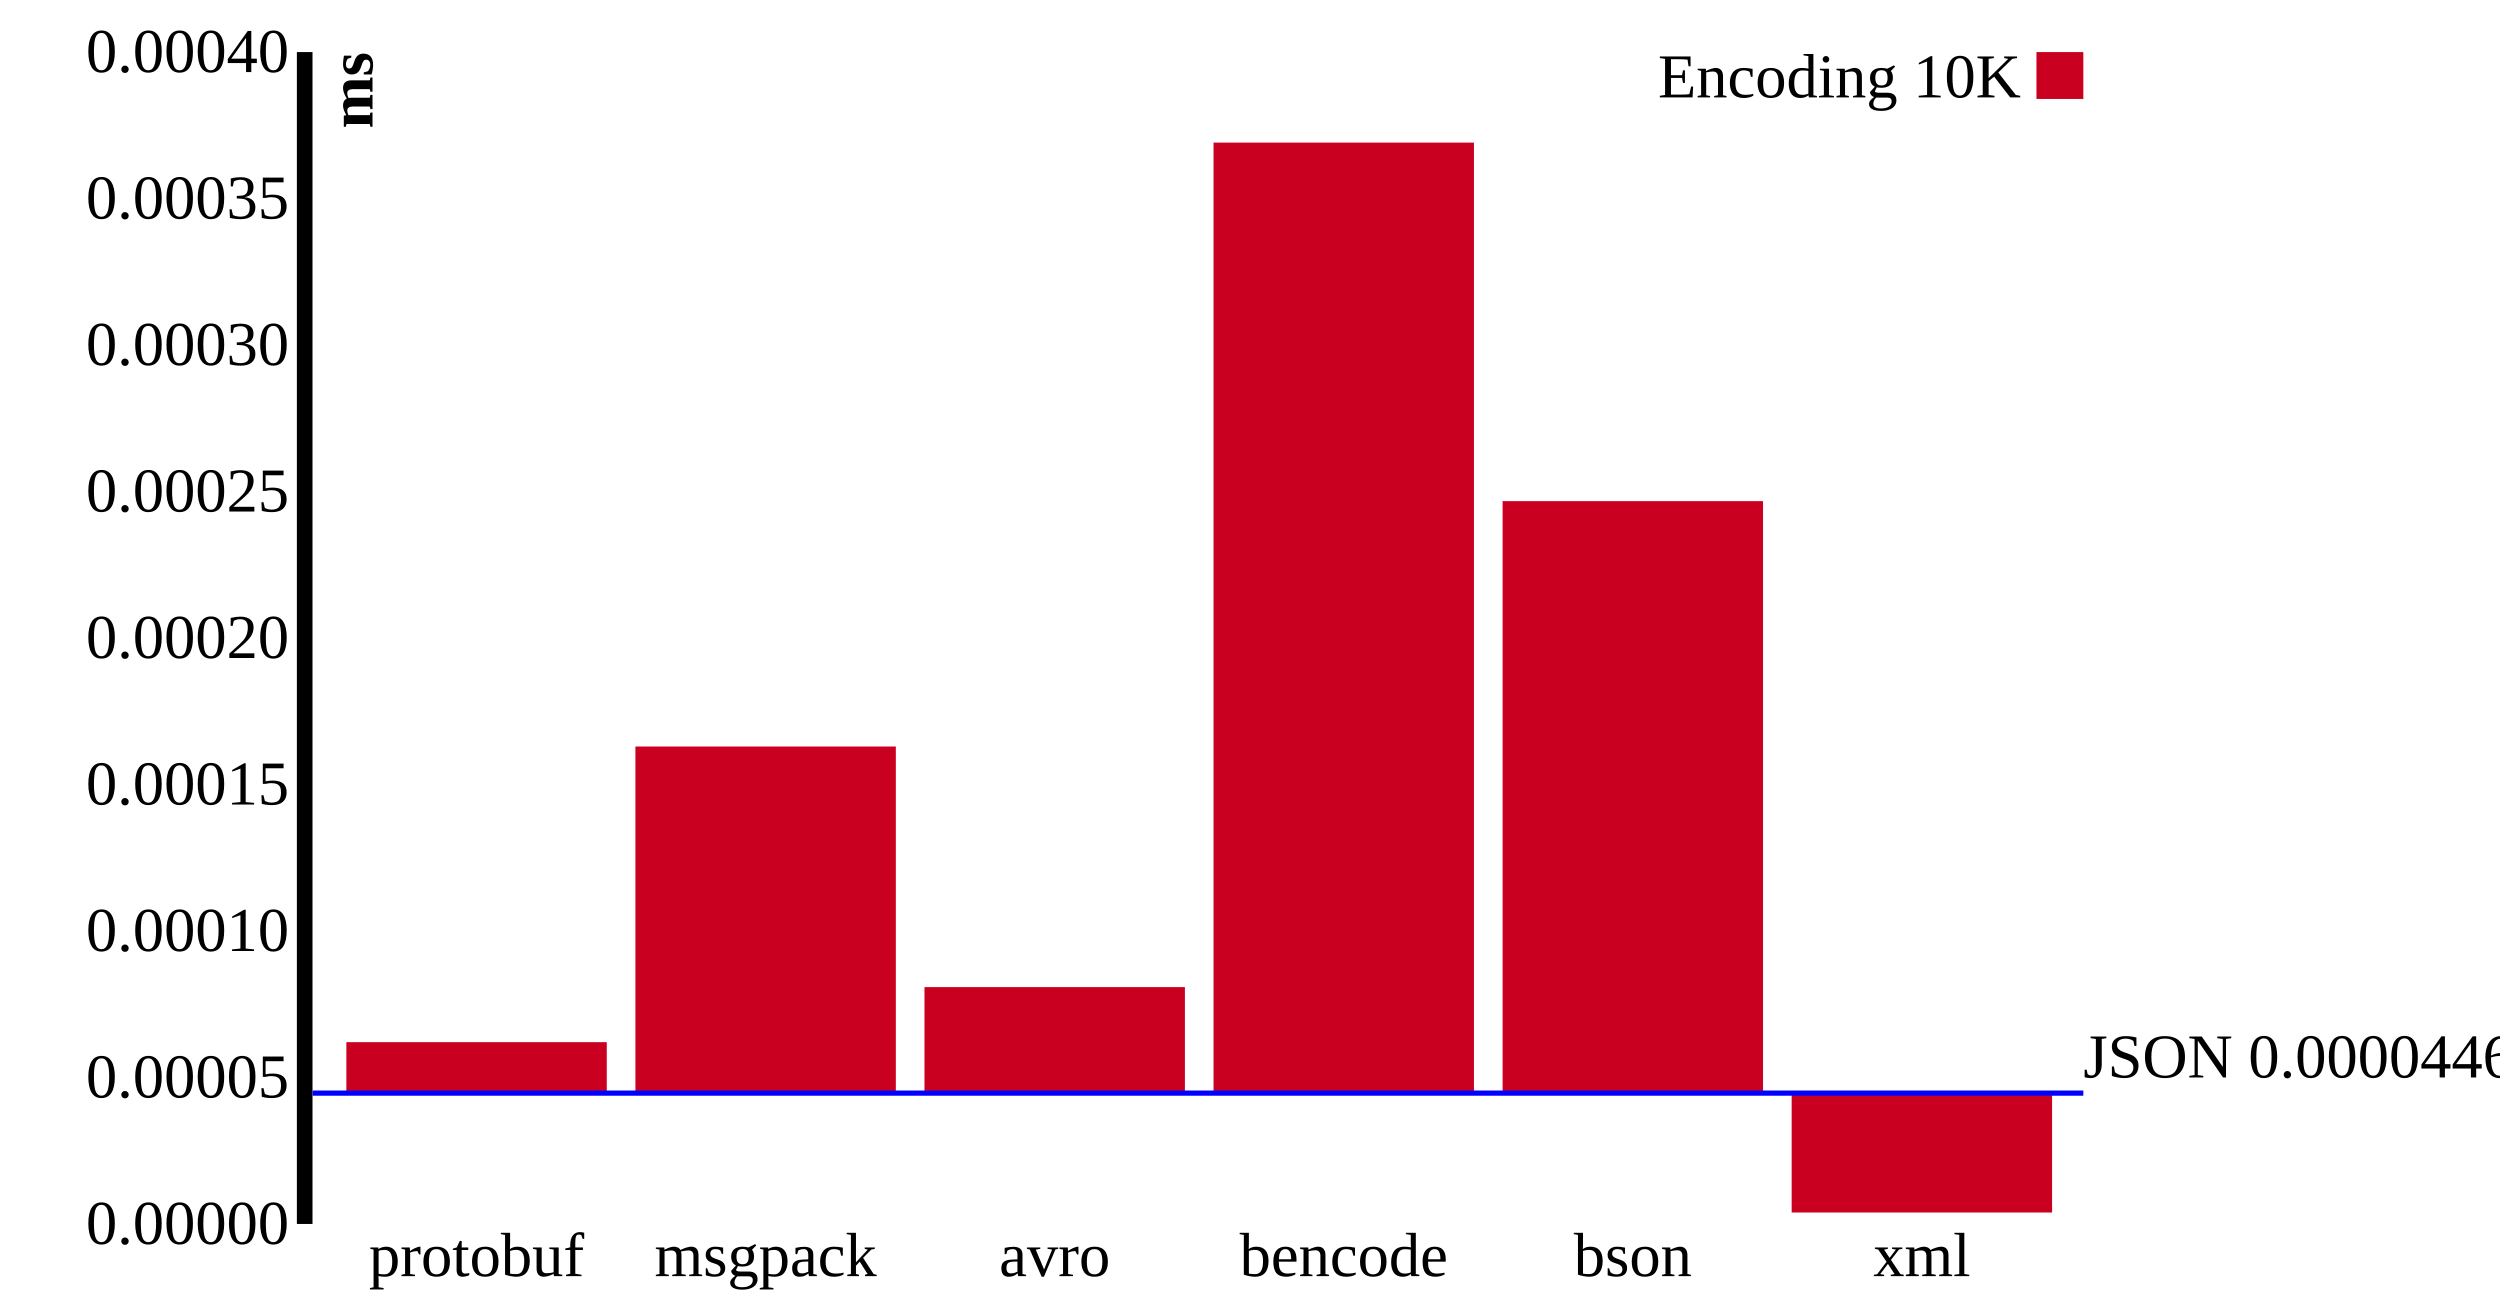
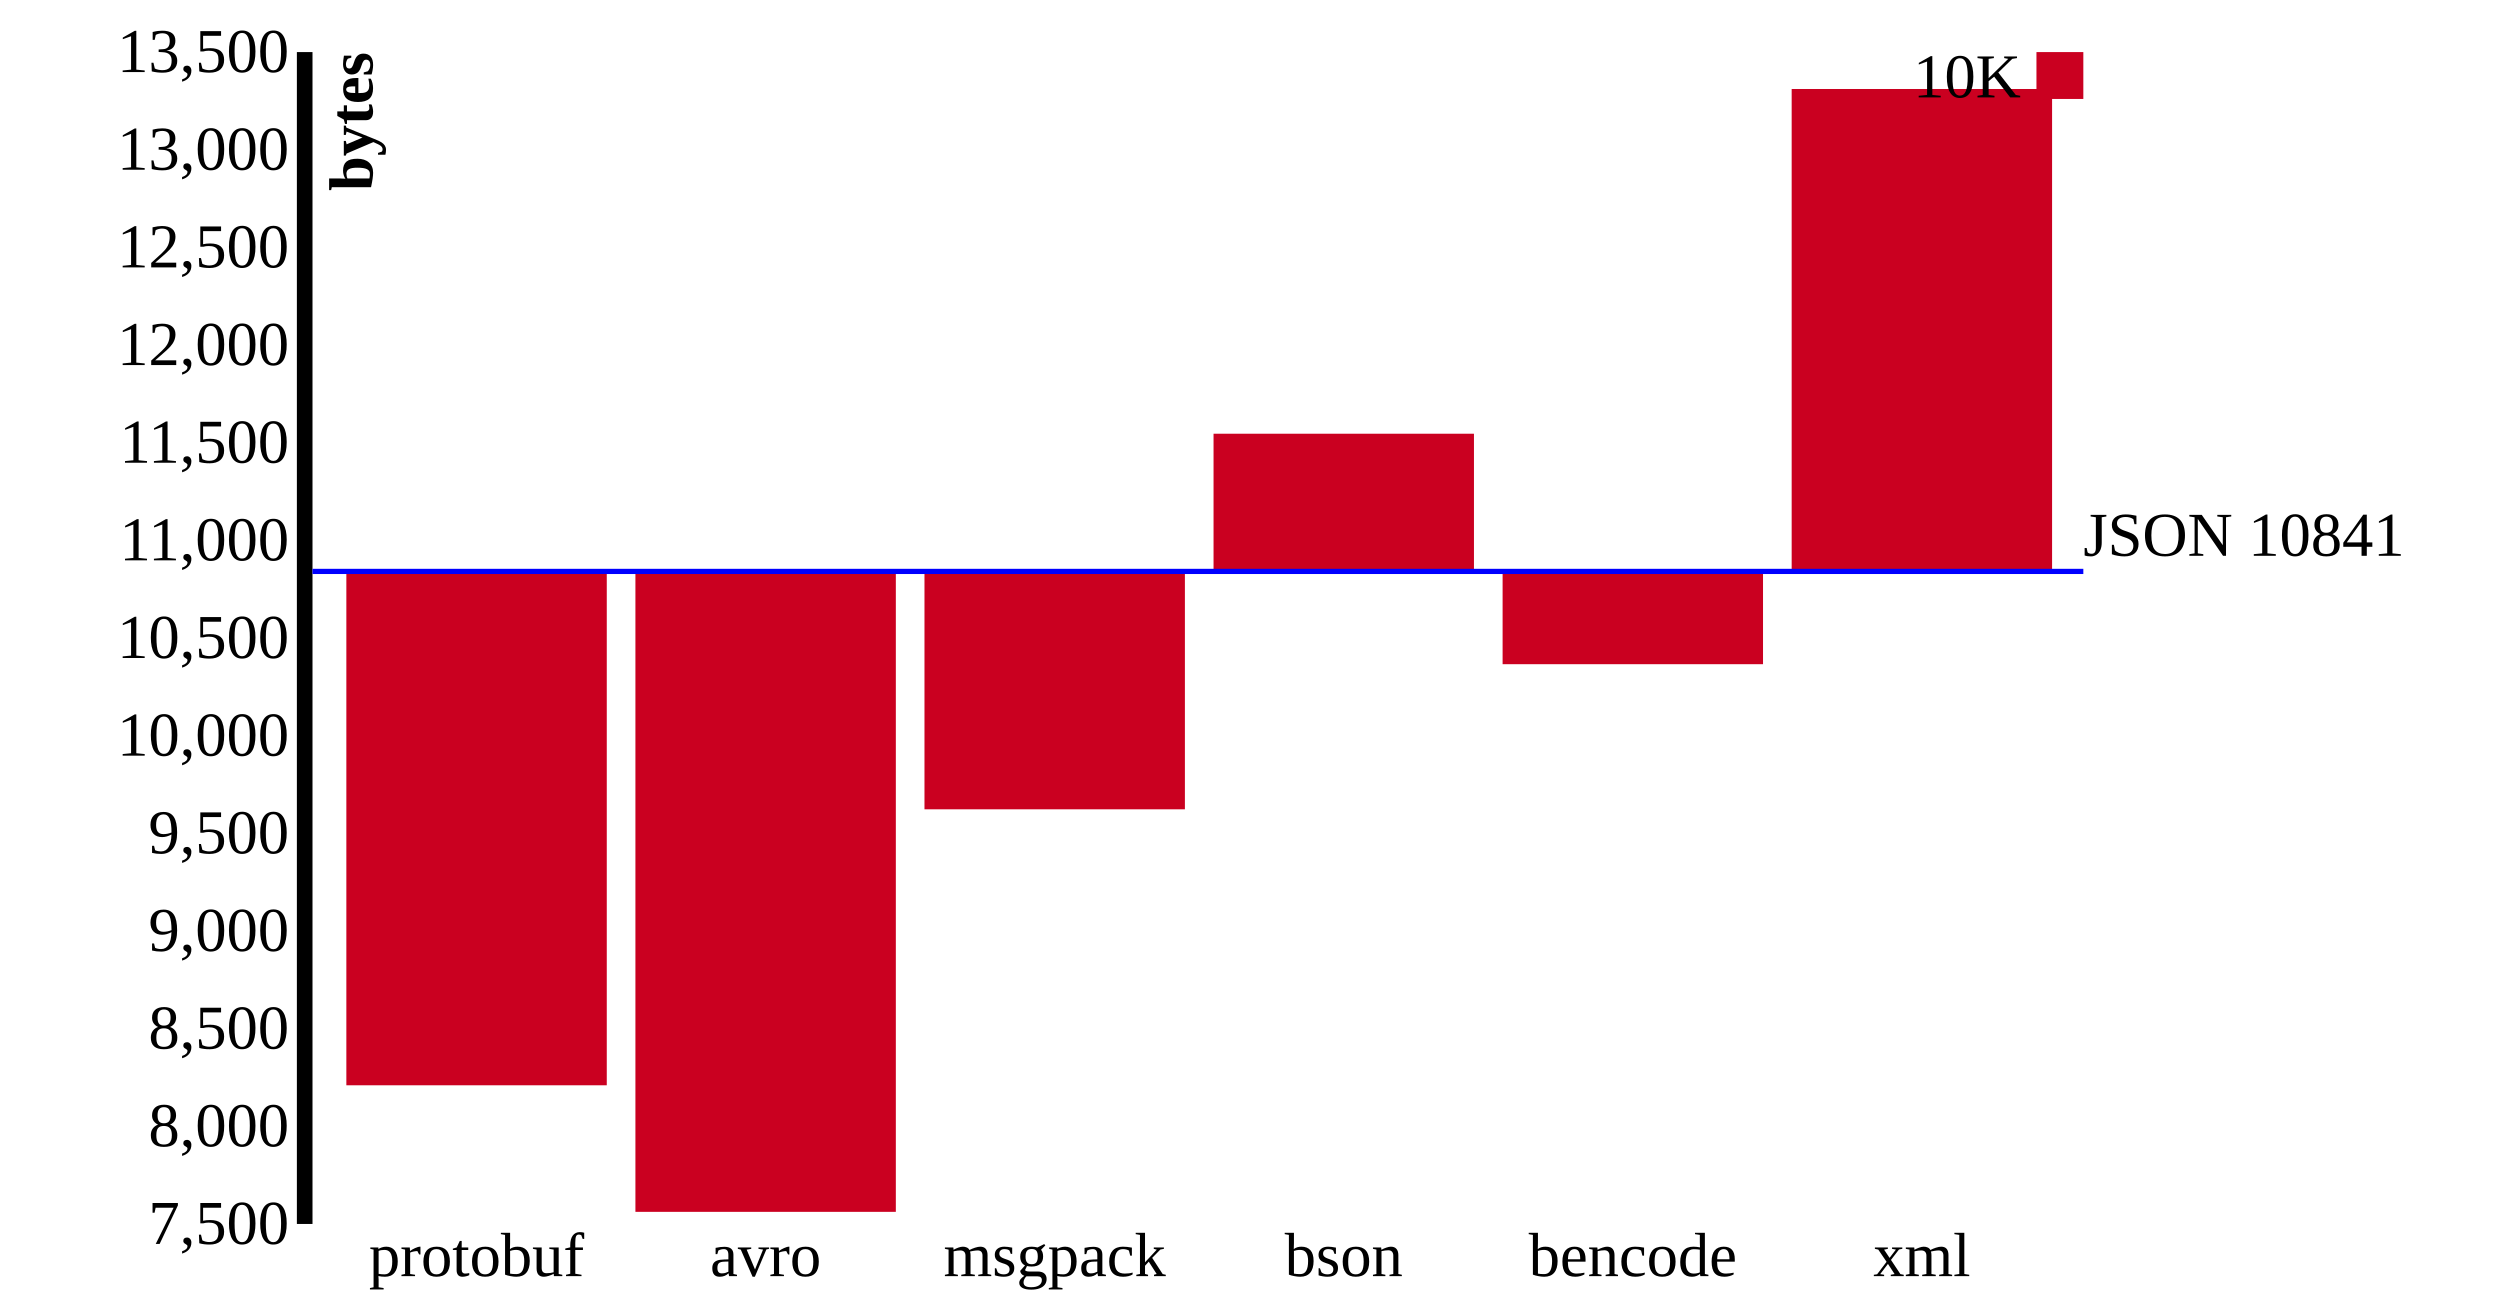
- <svg xmlns="http://www.w3.org/2000/svg" width="960" height="500" style="font-size: 24px;">
+ <svg width="960" height="500" style="font-size: 24px;">
  <g transform="translate(120,20)">
    <g class="x axis" transform="translate(0,450)">
-       <g class="tick" style="opacity: 1;" transform="translate(63,0)">
+       <g class="tick" transform="translate(63,0)" style="opacity: 1;">
        <line y2="0" x2="0" />
-         <text dy=".71em" style="text-anchor: middle;" y="3" x="0">protobuf</text>
+         <text dy=".71em" y="3" x="0" style="text-anchor: middle;">protobuf</text>
      </g>
-       <g class="tick" style="opacity: 1;" transform="translate(174,0)">
+       <g class="tick" transform="translate(174,0)" style="opacity: 1;">
        <line y2="0" x2="0" />
-         <text dy=".71em" style="text-anchor: middle;" y="3" x="0">msgpack</text>
+         <text dy=".71em" y="3" x="0" style="text-anchor: middle;">avro</text>
      </g>
-       <g class="tick" style="opacity: 1;" transform="translate(285,0)">
+       <g class="tick" transform="translate(285,0)" style="opacity: 1;">
        <line y2="0" x2="0" />
-         <text dy=".71em" style="text-anchor: middle;" y="3" x="0">avro</text>
+         <text dy=".71em" y="3" x="0" style="text-anchor: middle;">msgpack</text>
      </g>
-       <g class="tick" style="opacity: 1;" transform="translate(396,0)">
+       <g class="tick" transform="translate(396,0)" style="opacity: 1;">
        <line y2="0" x2="0" />
-         <text dy=".71em" style="text-anchor: middle;" y="3" x="0">bencode</text>
+         <text dy=".71em" y="3" x="0" style="text-anchor: middle;">bson</text>
      </g>
-       <g class="tick" style="opacity: 1;" transform="translate(507,0)">
+       <g class="tick" transform="translate(507,0)" style="opacity: 1;">
        <line y2="0" x2="0" />
-         <text dy=".71em" style="text-anchor: middle;" y="3" x="0">bson</text>
+         <text dy=".71em" y="3" x="0" style="text-anchor: middle;">bencode</text>
      </g>
-       <g class="tick" style="opacity: 1;" transform="translate(618,0)">
+       <g class="tick" transform="translate(618,0)" style="opacity: 1;">
        <line y2="0" x2="0" />
-         <text dy=".71em" style="text-anchor: middle;" y="3" x="0">xml</text>
+         <text dy=".71em" y="3" x="0" style="text-anchor: middle;">xml</text>
      </g>
      <path class="domain" d="M0,0V0H680V0" />
    </g>
-     <g class="y axis">
-       <g class="tick" style="opacity: 1;" transform="translate(0,450)">
+     <g class="y axis" style="opacity: 1;">
+       <g class="tick" transform="translate(0,450)" style="opacity: 1;">
        <line x2="-6" y2="0" />
-         <text dy=".32em" style="text-anchor: end;" x="-9" y="0">0.00000</text>
+         <text dy=".32em" x="-9" y="0" style="text-anchor: end;">7,500</text>
      </g>
-       <g class="tick" style="opacity: 1;" transform="translate(0,393.75)">
+       <g class="tick" transform="translate(0,412.5)" style="opacity: 1;">
        <line x2="-6" y2="0" />
-         <text dy=".32em" style="text-anchor: end;" x="-9" y="0">0.00005</text>
+         <text dy=".32em" x="-9" y="0" style="text-anchor: end;">8,000</text>
      </g>
-       <g class="tick" style="opacity: 1;" transform="translate(0,337.5)">
+       <g class="tick" transform="translate(0,375)" style="opacity: 1;">
        <line x2="-6" y2="0" />
-         <text dy=".32em" style="text-anchor: end;" x="-9" y="0">0.00010</text>
+         <text dy=".32em" x="-9" y="0" style="text-anchor: end;">8,500</text>
      </g>
-       <g class="tick" style="opacity: 1;" transform="translate(0,281.25)">
+       <g class="tick" transform="translate(0,337.5)" style="opacity: 1;">
        <line x2="-6" y2="0" />
-         <text dy=".32em" style="text-anchor: end;" x="-9" y="0">0.00015</text>
+         <text dy=".32em" x="-9" y="0" style="text-anchor: end;">9,000</text>
      </g>
-       <g class="tick" style="opacity: 1;" transform="translate(0,225)">
+       <g class="tick" transform="translate(0,300)" style="opacity: 1;">
        <line x2="-6" y2="0" />
-         <text dy=".32em" style="text-anchor: end;" x="-9" y="0">0.00020</text>
+         <text dy=".32em" x="-9" y="0" style="text-anchor: end;">9,500</text>
      </g>
-       <g class="tick" style="opacity: 1;" transform="translate(0,168.75)">
+       <g class="tick" transform="translate(0,262.5)" style="opacity: 1;">
        <line x2="-6" y2="0" />
-         <text dy=".32em" style="text-anchor: end;" x="-9" y="0">0.00025</text>
+         <text dy=".32em" x="-9" y="0" style="text-anchor: end;">10,000</text>
      </g>
-       <g class="tick" style="opacity: 1;" transform="translate(0,112.5)">
+       <g class="tick" transform="translate(0,225)" style="opacity: 1;">
        <line x2="-6" y2="0" />
-         <text dy=".32em" style="text-anchor: end;" x="-9" y="0">0.00030</text>
+         <text dy=".32em" x="-9" y="0" style="text-anchor: end;">10,500</text>
      </g>
-       <g class="tick" style="opacity: 1;" transform="translate(0,56.25)">
+       <g class="tick" transform="translate(0,187.5)" style="opacity: 1;">
        <line x2="-6" y2="0" />
-         <text dy=".32em" style="text-anchor: end;" x="-9" y="0">0.00035</text>
+         <text dy=".32em" x="-9" y="0" style="text-anchor: end;">11,000</text>
      </g>
-       <g class="tick" style="opacity: 1;" transform="translate(0,0)">
+       <g class="tick" transform="translate(0,150)" style="opacity: 1;">
        <line x2="-6" y2="0" />
-         <text dy=".32em" style="text-anchor: end;" x="-9" y="0">0.00040</text>
+         <text dy=".32em" x="-9" y="0" style="text-anchor: end;">11,500</text>
+       </g>
+       <g class="tick" transform="translate(0,112.5)" style="opacity: 1;">
+         <line x2="-6" y2="0" />
+         <text dy=".32em" x="-9" y="0" style="text-anchor: end;">12,000</text>
+       </g>
+       <g class="tick" transform="translate(0,75)" style="opacity: 1;">
+         <line x2="-6" y2="0" />
+         <text dy=".32em" x="-9" y="0" style="text-anchor: end;">12,500</text>
+       </g>
+       <g class="tick" transform="translate(0,37.5)" style="opacity: 1;">
+         <line x2="-6" y2="0" />
+         <text dy=".32em" x="-9" y="0" style="text-anchor: end;">13,000</text>
+       </g>
+       <g class="tick" transform="translate(0,0)" style="opacity: 1;">
+         <line x2="-6" y2="0" />
+         <text dy=".32em" x="-9" y="0" style="text-anchor: end;">13,500</text>
      </g>
      <path class="domain" d="M-6,0H0V450H-6" />
-       <text transform="rotate(-90)" y="6" dy=".71em" style="text-anchor: end; font-weight: bold;">ms</text>
+       <text transform="rotate(-90)" y="6" dy=".71em" style="text-anchor: end; font-weight: bold;">bytes</text>
    </g>
    <g class="g" transform="translate(13,0)">
-       <rect width="100" x="0" style="fill: #ca0020;" y="380.191" height="19.568" />
+       <rect width="100" x="0" y="199.425" height="197.325" style="fill: rgb(202, 0, 32);" />
    </g>
    <g class="g" transform="translate(124,0)">
-       <rect width="100" x="0" style="fill: #ca0020;" y="266.663" height="133.096" />
+       <rect width="100" x="0" y="199.425" height="245.925" style="fill: rgb(202, 0, 32);" />
    </g>
    <g class="g" transform="translate(235,0)">
-       <rect width="100" x="0" style="fill: #ca0020;" y="359.047" height="40.712" />
+       <rect width="100" x="0" y="199.425" height="91.35" style="fill: rgb(202, 0, 32);" />
    </g>
    <g class="g" transform="translate(346,0)">
-       <rect width="100" x="0" style="fill: #ca0020;" y="34.759" height="365" />
+       <rect width="100" x="0" y="146.55" height="52.875" style="fill: rgb(202, 0, 32);" />
    </g>
    <g class="g" transform="translate(457,0)">
-       <rect width="100" x="0" style="fill: #ca0020;" y="172.436" height="227.322" />
+       <rect width="100" x="0" y="199.425" height="35.625" style="fill: rgb(202, 0, 32);" />
    </g>
    <g class="g" transform="translate(568,0)">
-       <rect width="100" x="0" style="fill: #ca0020;" y="399.759" height="45.846" />
+       <rect width="100" x="0" y="14.175" height="185.25" style="fill: rgb(202, 0, 32);" />
    </g>
-     <rect width="680" height="2" style="fill: #0000FF;" y="398.759" />
-     <text x="680" y="393.759">JSON 
-  0.000044658786346065145</text>
+     <rect width="680" height="2" y="198.425" style="fill: rgb(0, 0, 255);" />
+     <text x="680" y="193.425">JSON
+  10841</text>
    <g class="legend" transform="translate(0,0)">
-       <rect x="662" width="18" height="18" style="fill: #ca0020;" />
-       <text x="656" y="9" dy=".35em" style="text-anchor: end;">Encoding 10K</text>
+       <rect x="662" width="18" height="18" style="fill: rgb(202, 0, 32);" />
+       <text x="656" y="9" dy=".35em" style="text-anchor: end;">10K</text>
    </g>
  </g>
</svg>
